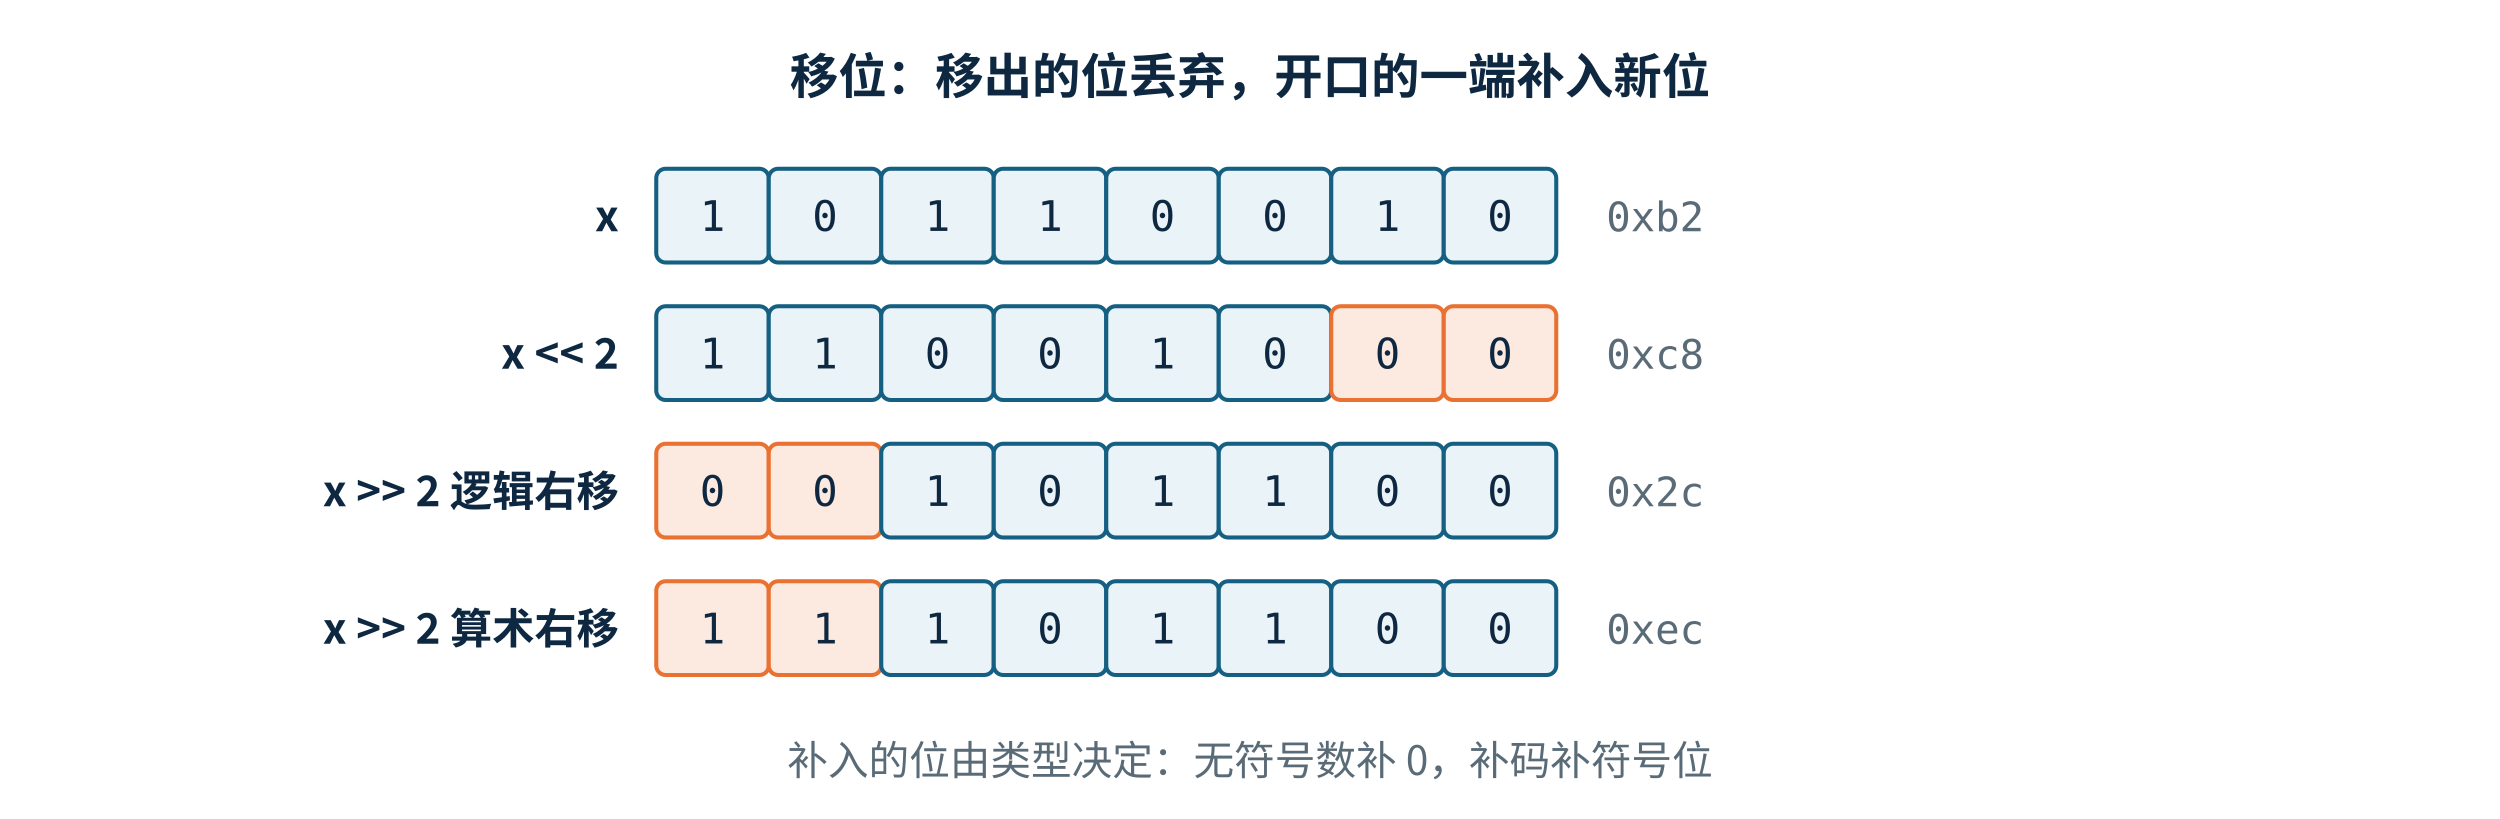
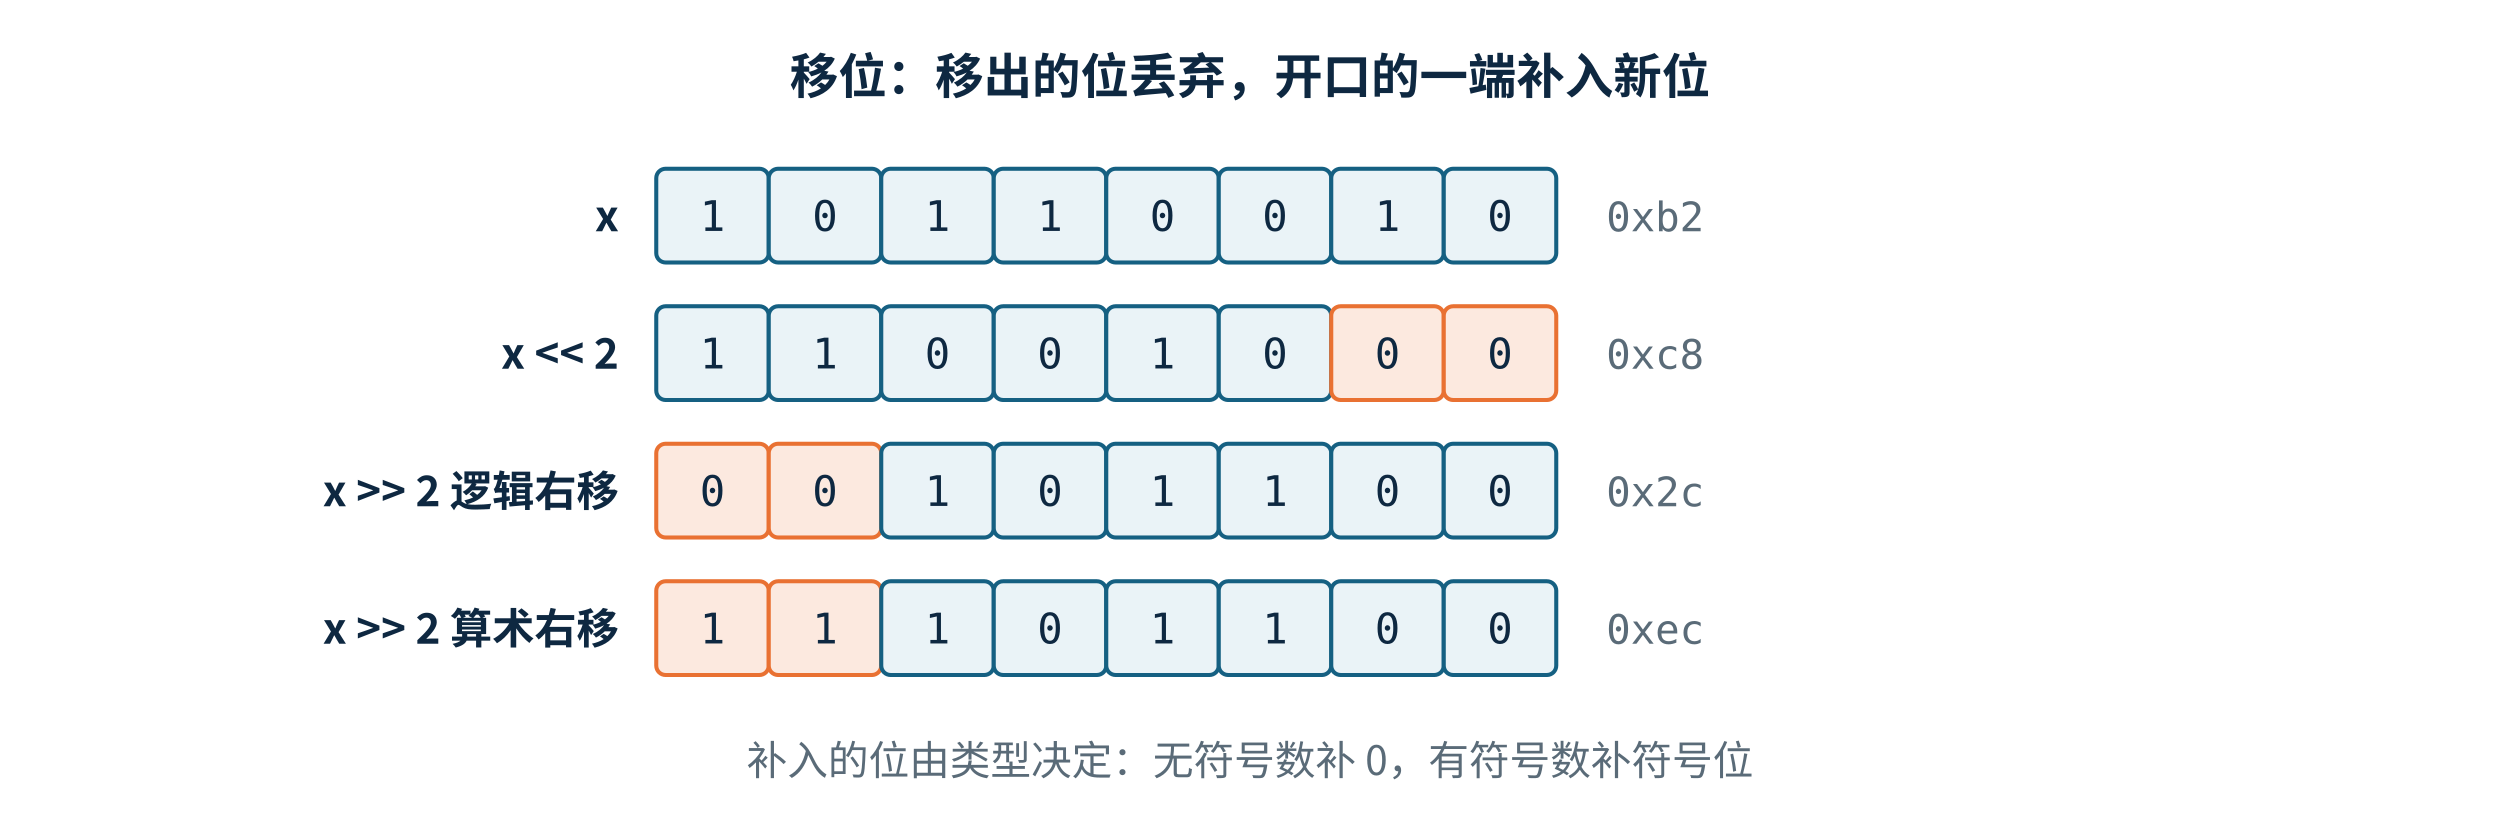
<svg xmlns="http://www.w3.org/2000/svg" viewBox="0 0 800 262" width="800" height="262">
  <text x="400.0" y="30.0" font-family="PingFang SC, Noto Sans CJK SC, Source Han Sans SC, sans-serif" font-size="15.5" font-weight="bold" fill="#0e2841" text-anchor="middle">移位：移出的位丢弃，开口的一端补入新位</text>
  <text x="198.0" y="74.0" font-family="PingFang SC, Noto Sans CJK SC, Source Han Sans SC, sans-serif" font-size="13.5" font-weight="bold" fill="#0e2841" text-anchor="end">x</text>
  <rect x="210.0" y="54.0" width="36.0" height="30.0" rx="3" fill="#eaf3f7" stroke="#156082" stroke-width="1.3" />
  <text x="228.0" y="73.9" font-family="SFMono-Regular, Menlo, Consolas, monospace" font-size="13.5" font-weight="normal" fill="#0e2841" text-anchor="middle">1</text>
  <rect x="246.0" y="54.0" width="36.0" height="30.0" rx="3" fill="#eaf3f7" stroke="#156082" stroke-width="1.3" />
  <text x="264.0" y="73.9" font-family="SFMono-Regular, Menlo, Consolas, monospace" font-size="13.5" font-weight="normal" fill="#0e2841" text-anchor="middle">0</text>
  <rect x="282.0" y="54.0" width="36.0" height="30.0" rx="3" fill="#eaf3f7" stroke="#156082" stroke-width="1.3" />
  <text x="300.0" y="73.9" font-family="SFMono-Regular, Menlo, Consolas, monospace" font-size="13.5" font-weight="normal" fill="#0e2841" text-anchor="middle">1</text>
  <rect x="318.0" y="54.0" width="36.0" height="30.0" rx="3" fill="#eaf3f7" stroke="#156082" stroke-width="1.3" />
  <text x="336.0" y="73.9" font-family="SFMono-Regular, Menlo, Consolas, monospace" font-size="13.5" font-weight="normal" fill="#0e2841" text-anchor="middle">1</text>
  <rect x="354.0" y="54.0" width="36.0" height="30.0" rx="3" fill="#eaf3f7" stroke="#156082" stroke-width="1.3" />
  <text x="372.0" y="73.9" font-family="SFMono-Regular, Menlo, Consolas, monospace" font-size="13.5" font-weight="normal" fill="#0e2841" text-anchor="middle">0</text>
  <rect x="390.0" y="54.0" width="36.0" height="30.0" rx="3" fill="#eaf3f7" stroke="#156082" stroke-width="1.3" />
  <text x="408.0" y="73.9" font-family="SFMono-Regular, Menlo, Consolas, monospace" font-size="13.5" font-weight="normal" fill="#0e2841" text-anchor="middle">0</text>
  <rect x="426.0" y="54.0" width="36.0" height="30.0" rx="3" fill="#eaf3f7" stroke="#156082" stroke-width="1.3" />
  <text x="444.0" y="73.9" font-family="SFMono-Regular, Menlo, Consolas, monospace" font-size="13.5" font-weight="normal" fill="#0e2841" text-anchor="middle">1</text>
  <rect x="462.0" y="54.0" width="36.0" height="30.0" rx="3" fill="#eaf3f7" stroke="#156082" stroke-width="1.3" />
  <text x="480.0" y="73.9" font-family="SFMono-Regular, Menlo, Consolas, monospace" font-size="13.5" font-weight="normal" fill="#0e2841" text-anchor="middle">0</text>
  <text x="514.0" y="74.0" font-family="SFMono-Regular, Menlo, Consolas, monospace" font-size="13" font-weight="normal" fill="#5a6b78" text-anchor="start">0xb2</text>
  <text x="198.0" y="118.0" font-family="PingFang SC, Noto Sans CJK SC, Source Han Sans SC, sans-serif" font-size="13.5" font-weight="bold" fill="#0e2841" text-anchor="end">x &lt;&lt; 2</text>
  <rect x="210.0" y="98.0" width="36.0" height="30.0" rx="3" fill="#eaf3f7" stroke="#156082" stroke-width="1.3" />
  <text x="228.0" y="117.9" font-family="SFMono-Regular, Menlo, Consolas, monospace" font-size="13.5" font-weight="normal" fill="#0e2841" text-anchor="middle">1</text>
  <rect x="246.0" y="98.0" width="36.0" height="30.0" rx="3" fill="#eaf3f7" stroke="#156082" stroke-width="1.3" />
  <text x="264.0" y="117.9" font-family="SFMono-Regular, Menlo, Consolas, monospace" font-size="13.5" font-weight="normal" fill="#0e2841" text-anchor="middle">1</text>
  <rect x="282.0" y="98.0" width="36.0" height="30.0" rx="3" fill="#eaf3f7" stroke="#156082" stroke-width="1.3" />
  <text x="300.0" y="117.9" font-family="SFMono-Regular, Menlo, Consolas, monospace" font-size="13.5" font-weight="normal" fill="#0e2841" text-anchor="middle">0</text>
  <rect x="318.0" y="98.0" width="36.0" height="30.0" rx="3" fill="#eaf3f7" stroke="#156082" stroke-width="1.3" />
  <text x="336.0" y="117.9" font-family="SFMono-Regular, Menlo, Consolas, monospace" font-size="13.5" font-weight="normal" fill="#0e2841" text-anchor="middle">0</text>
  <rect x="354.0" y="98.0" width="36.0" height="30.0" rx="3" fill="#eaf3f7" stroke="#156082" stroke-width="1.3" />
  <text x="372.0" y="117.9" font-family="SFMono-Regular, Menlo, Consolas, monospace" font-size="13.5" font-weight="normal" fill="#0e2841" text-anchor="middle">1</text>
  <rect x="390.0" y="98.0" width="36.0" height="30.0" rx="3" fill="#eaf3f7" stroke="#156082" stroke-width="1.3" />
  <text x="408.0" y="117.9" font-family="SFMono-Regular, Menlo, Consolas, monospace" font-size="13.5" font-weight="normal" fill="#0e2841" text-anchor="middle">0</text>
  <rect x="426.0" y="98.0" width="36.0" height="30.0" rx="3" fill="#fce9df" stroke="#e97132" stroke-width="1.3" />
  <text x="444.0" y="117.9" font-family="SFMono-Regular, Menlo, Consolas, monospace" font-size="13.5" font-weight="normal" fill="#0e2841" text-anchor="middle">0</text>
  <rect x="462.0" y="98.0" width="36.0" height="30.0" rx="3" fill="#fce9df" stroke="#e97132" stroke-width="1.3" />
  <text x="480.0" y="117.9" font-family="SFMono-Regular, Menlo, Consolas, monospace" font-size="13.5" font-weight="normal" fill="#0e2841" text-anchor="middle">0</text>
  <text x="514.0" y="118.0" font-family="SFMono-Regular, Menlo, Consolas, monospace" font-size="13" font-weight="normal" fill="#5a6b78" text-anchor="start">0xc8</text>
  <text x="198.0" y="162.0" font-family="PingFang SC, Noto Sans CJK SC, Source Han Sans SC, sans-serif" font-size="13.5" font-weight="bold" fill="#0e2841" text-anchor="end">x &gt;&gt; 2  逻辑右移</text>
  <rect x="210.0" y="142.0" width="36.0" height="30.0" rx="3" fill="#fce9df" stroke="#e97132" stroke-width="1.3" />
  <text x="228.0" y="161.9" font-family="SFMono-Regular, Menlo, Consolas, monospace" font-size="13.5" font-weight="normal" fill="#0e2841" text-anchor="middle">0</text>
  <rect x="246.0" y="142.0" width="36.0" height="30.0" rx="3" fill="#fce9df" stroke="#e97132" stroke-width="1.3" />
  <text x="264.0" y="161.9" font-family="SFMono-Regular, Menlo, Consolas, monospace" font-size="13.5" font-weight="normal" fill="#0e2841" text-anchor="middle">0</text>
  <rect x="282.0" y="142.0" width="36.0" height="30.0" rx="3" fill="#eaf3f7" stroke="#156082" stroke-width="1.3" />
  <text x="300.0" y="161.9" font-family="SFMono-Regular, Menlo, Consolas, monospace" font-size="13.5" font-weight="normal" fill="#0e2841" text-anchor="middle">1</text>
  <rect x="318.0" y="142.0" width="36.0" height="30.0" rx="3" fill="#eaf3f7" stroke="#156082" stroke-width="1.3" />
  <text x="336.0" y="161.9" font-family="SFMono-Regular, Menlo, Consolas, monospace" font-size="13.5" font-weight="normal" fill="#0e2841" text-anchor="middle">0</text>
  <rect x="354.0" y="142.0" width="36.0" height="30.0" rx="3" fill="#eaf3f7" stroke="#156082" stroke-width="1.3" />
  <text x="372.0" y="161.9" font-family="SFMono-Regular, Menlo, Consolas, monospace" font-size="13.5" font-weight="normal" fill="#0e2841" text-anchor="middle">1</text>
  <rect x="390.0" y="142.0" width="36.0" height="30.0" rx="3" fill="#eaf3f7" stroke="#156082" stroke-width="1.3" />
  <text x="408.0" y="161.9" font-family="SFMono-Regular, Menlo, Consolas, monospace" font-size="13.5" font-weight="normal" fill="#0e2841" text-anchor="middle">1</text>
  <rect x="426.0" y="142.0" width="36.0" height="30.0" rx="3" fill="#eaf3f7" stroke="#156082" stroke-width="1.3" />
  <text x="444.0" y="161.9" font-family="SFMono-Regular, Menlo, Consolas, monospace" font-size="13.5" font-weight="normal" fill="#0e2841" text-anchor="middle">0</text>
  <rect x="462.0" y="142.0" width="36.0" height="30.0" rx="3" fill="#eaf3f7" stroke="#156082" stroke-width="1.3" />
  <text x="480.0" y="161.9" font-family="SFMono-Regular, Menlo, Consolas, monospace" font-size="13.5" font-weight="normal" fill="#0e2841" text-anchor="middle">0</text>
  <text x="514.0" y="162.0" font-family="SFMono-Regular, Menlo, Consolas, monospace" font-size="13" font-weight="normal" fill="#5a6b78" text-anchor="start">0x2c</text>
  <text x="198.0" y="206.0" font-family="PingFang SC, Noto Sans CJK SC, Source Han Sans SC, sans-serif" font-size="13.5" font-weight="bold" fill="#0e2841" text-anchor="end">x &gt;&gt; 2  算术右移</text>
  <rect x="210.0" y="186.0" width="36.0" height="30.0" rx="3" fill="#fce9df" stroke="#e97132" stroke-width="1.3" />
  <text x="228.0" y="205.9" font-family="SFMono-Regular, Menlo, Consolas, monospace" font-size="13.5" font-weight="normal" fill="#0e2841" text-anchor="middle">1</text>
  <rect x="246.0" y="186.0" width="36.0" height="30.0" rx="3" fill="#fce9df" stroke="#e97132" stroke-width="1.3" />
  <text x="264.0" y="205.9" font-family="SFMono-Regular, Menlo, Consolas, monospace" font-size="13.5" font-weight="normal" fill="#0e2841" text-anchor="middle">1</text>
  <rect x="282.0" y="186.0" width="36.0" height="30.0" rx="3" fill="#eaf3f7" stroke="#156082" stroke-width="1.3" />
  <text x="300.0" y="205.9" font-family="SFMono-Regular, Menlo, Consolas, monospace" font-size="13.5" font-weight="normal" fill="#0e2841" text-anchor="middle">1</text>
  <rect x="318.0" y="186.0" width="36.0" height="30.0" rx="3" fill="#eaf3f7" stroke="#156082" stroke-width="1.3" />
  <text x="336.0" y="205.9" font-family="SFMono-Regular, Menlo, Consolas, monospace" font-size="13.5" font-weight="normal" fill="#0e2841" text-anchor="middle">0</text>
  <rect x="354.0" y="186.0" width="36.0" height="30.0" rx="3" fill="#eaf3f7" stroke="#156082" stroke-width="1.3" />
  <text x="372.0" y="205.9" font-family="SFMono-Regular, Menlo, Consolas, monospace" font-size="13.5" font-weight="normal" fill="#0e2841" text-anchor="middle">1</text>
  <rect x="390.0" y="186.0" width="36.0" height="30.0" rx="3" fill="#eaf3f7" stroke="#156082" stroke-width="1.3" />
  <text x="408.0" y="205.9" font-family="SFMono-Regular, Menlo, Consolas, monospace" font-size="13.5" font-weight="normal" fill="#0e2841" text-anchor="middle">1</text>
  <rect x="426.0" y="186.0" width="36.0" height="30.0" rx="3" fill="#eaf3f7" stroke="#156082" stroke-width="1.3" />
  <text x="444.0" y="205.9" font-family="SFMono-Regular, Menlo, Consolas, monospace" font-size="13.5" font-weight="normal" fill="#0e2841" text-anchor="middle">0</text>
  <rect x="462.0" y="186.0" width="36.0" height="30.0" rx="3" fill="#eaf3f7" stroke="#156082" stroke-width="1.3" />
  <text x="480.0" y="205.9" font-family="SFMono-Regular, Menlo, Consolas, monospace" font-size="13.5" font-weight="normal" fill="#0e2841" text-anchor="middle">0</text>
  <text x="514.0" y="206.0" font-family="SFMono-Regular, Menlo, Consolas, monospace" font-size="13" font-weight="normal" fill="#5a6b78" text-anchor="start">0xec</text>
-   <text x="400.0" y="248.0" font-family="PingFang SC, Noto Sans CJK SC, Source Han Sans SC, sans-serif" font-size="13" font-weight="normal" fill="#5a6b78" text-anchor="middle">补入的位由类型决定：无符号数补 0，补码补符号位</text>
+   <text x="400.0" y="248.0" font-family="PingFang SC, Noto Sans CJK SC, Source Han Sans SC, sans-serif" font-size="13" font-weight="normal" fill="#5a6b78" text-anchor="middle">补入的位由类型决定：无符号数补 0，有符号数补符号位</text>
</svg>
